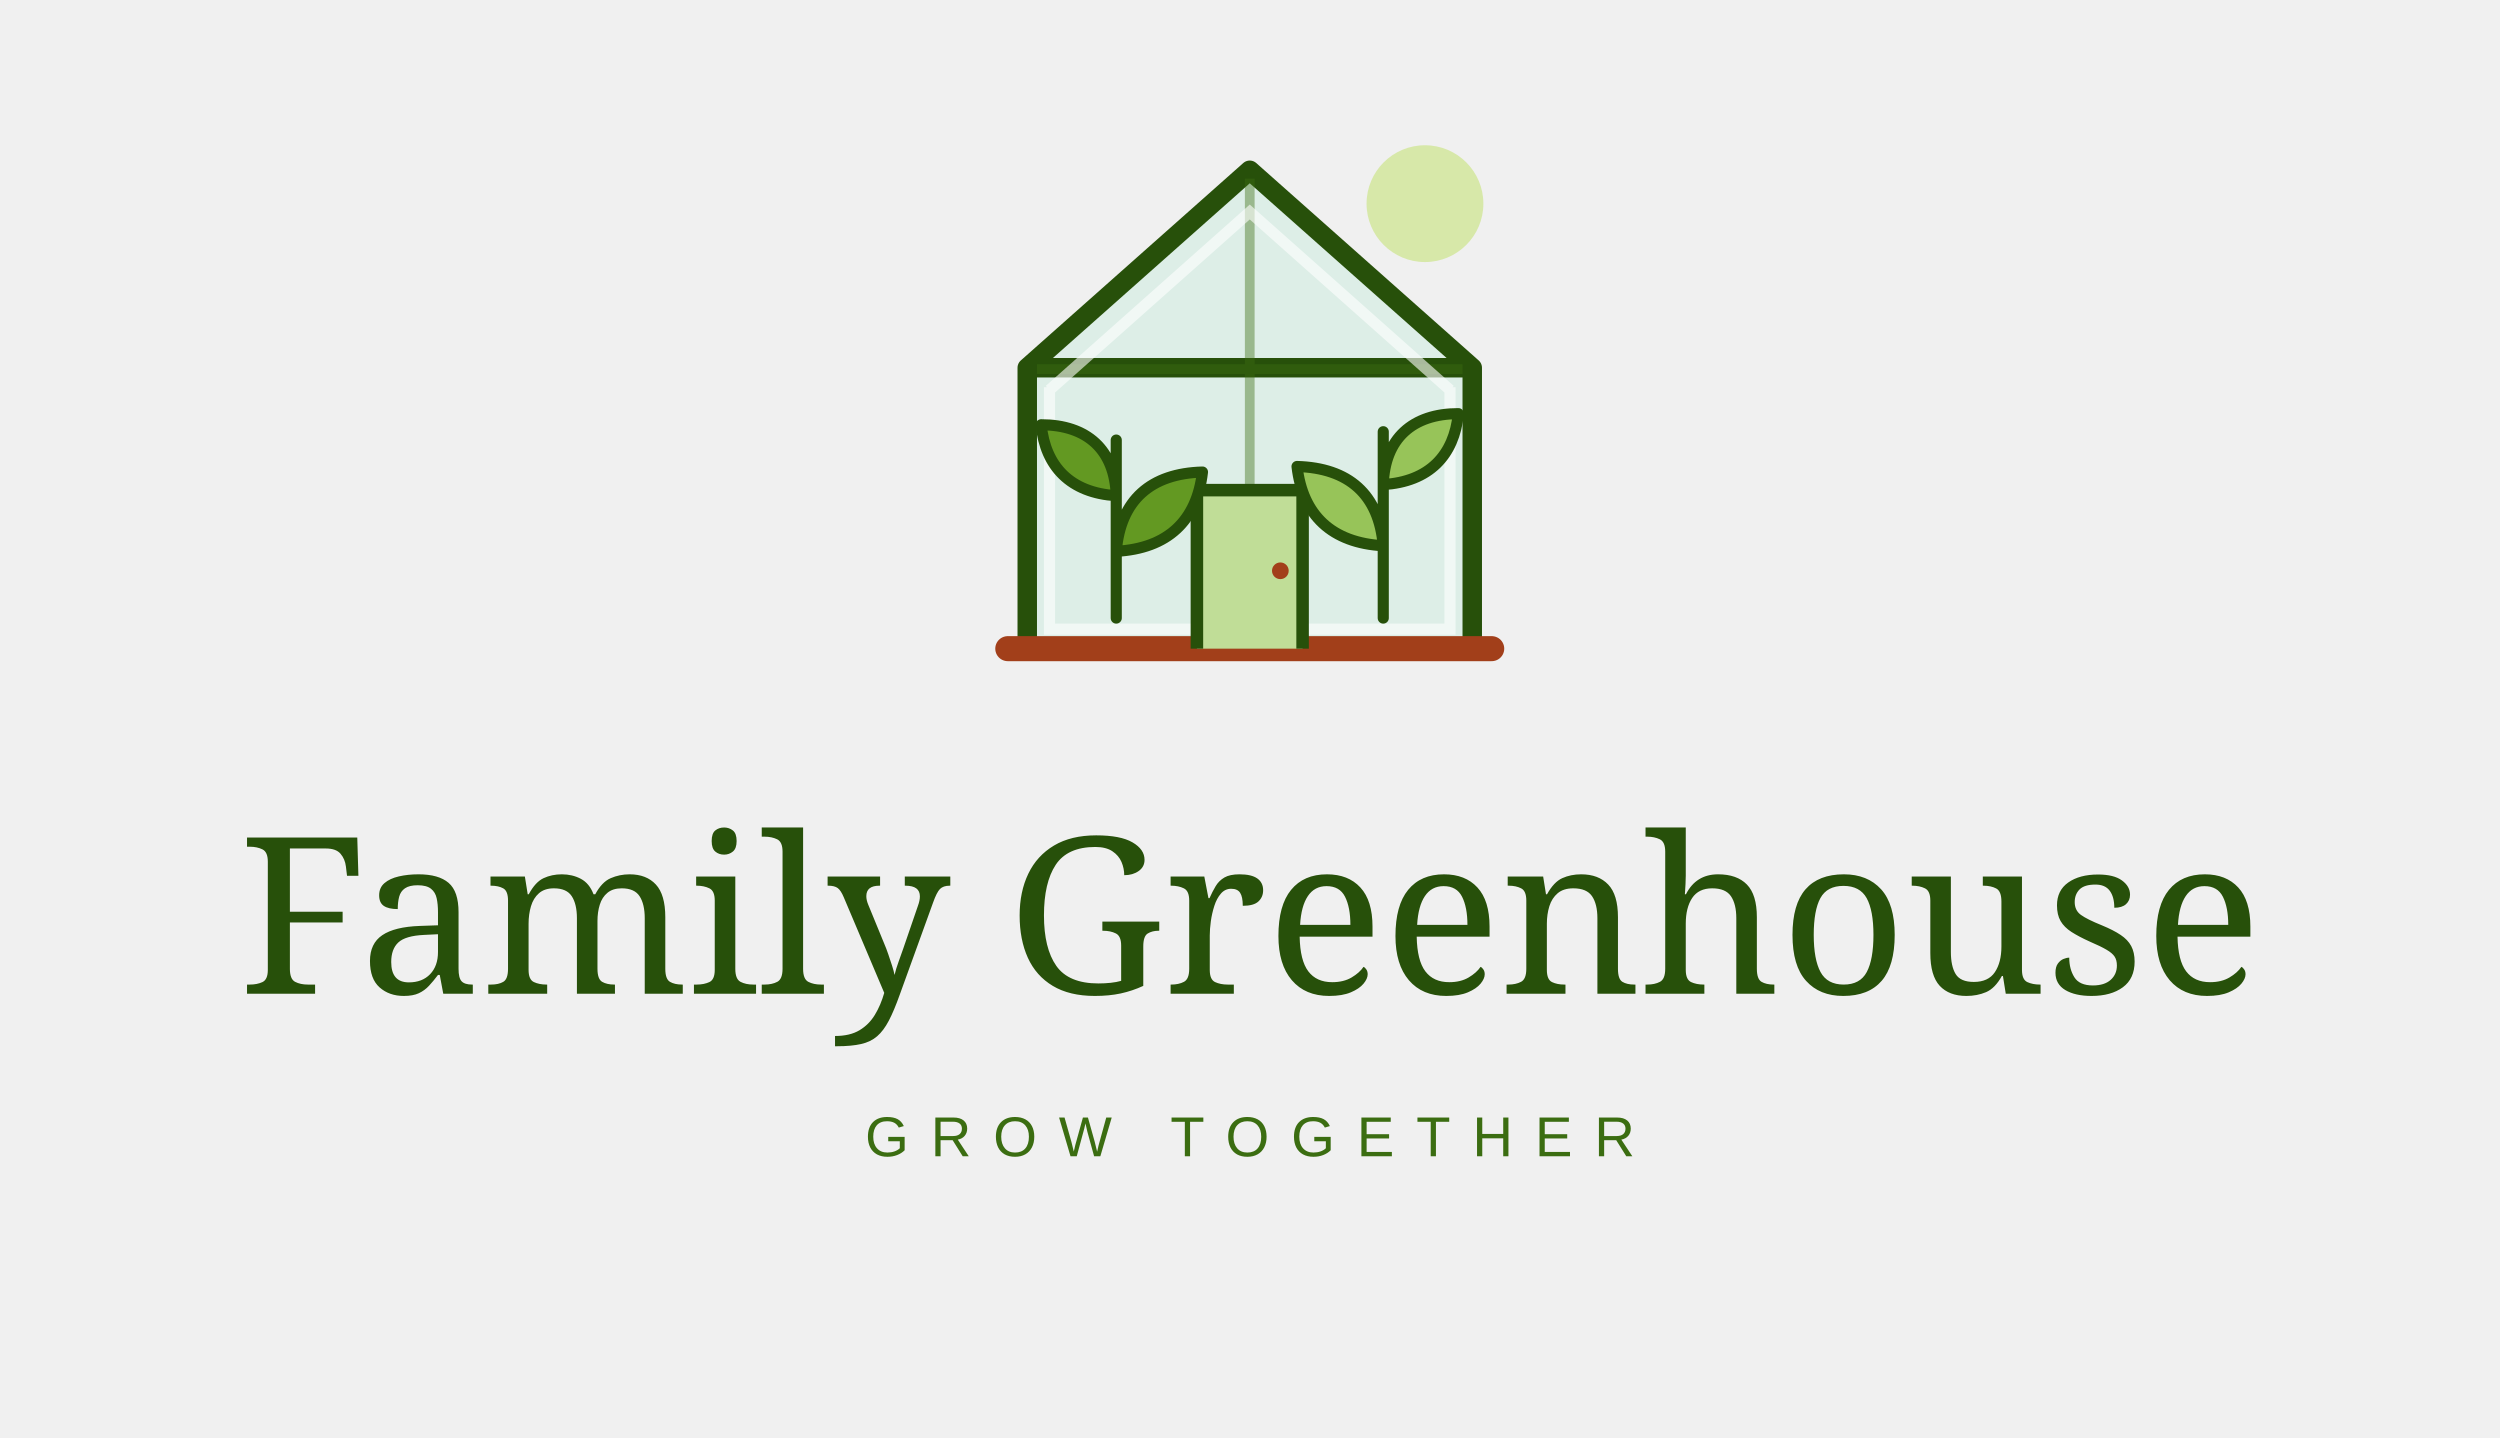
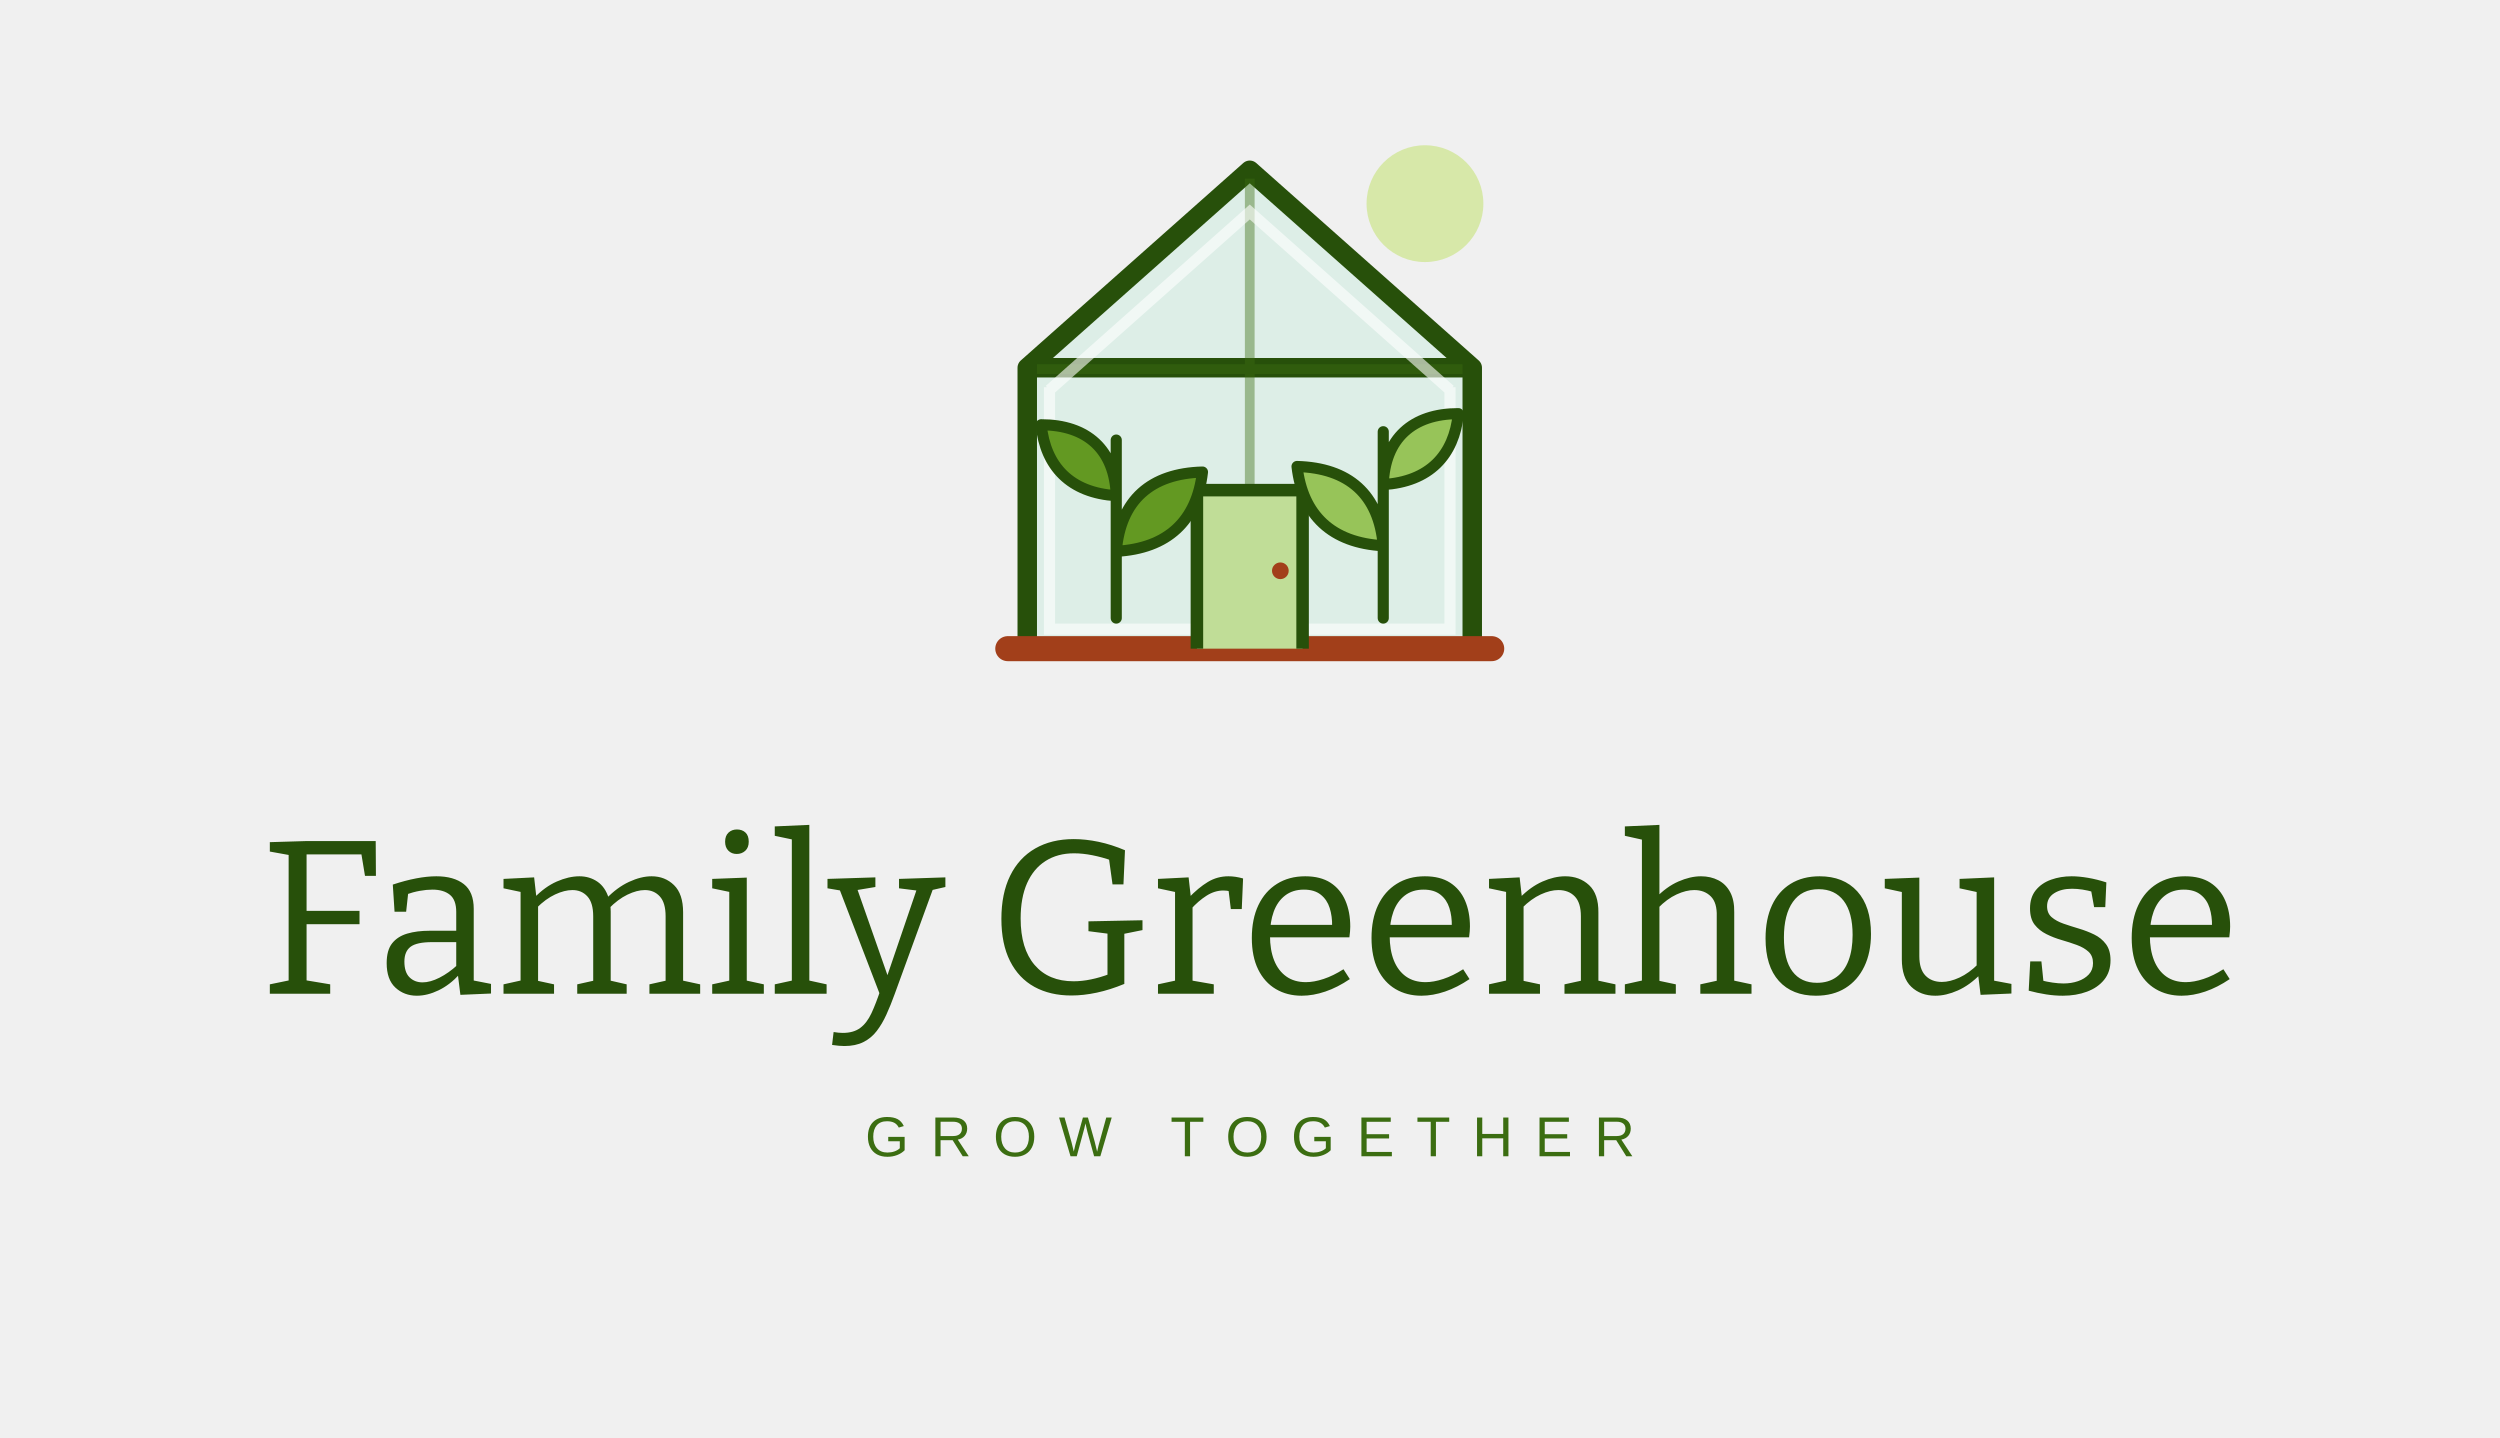
<svg xmlns="http://www.w3.org/2000/svg" viewBox="0 0 800 460" role="img" aria-labelledby="title desc">
  <defs>
    <style>
-       .wordmark { font-family: Gloock, Georgia, serif; font-size: 70px; font-weight: 400; fill: #27500A; }
      .tagline { font-family: "Instrument Sans", Arial, sans-serif; font-size: 18px; font-weight: 500; letter-spacing: 7px; fill: #3B6D11; }
    </style>
  </defs>
  <g transform="translate(286 18) scale(.445)">
    <circle cx="382" cy="106" r="42" fill="#D7E8A9" />
    <path d="M96 224 256 82l160 142v202H96Z" fill="#DDEEE7" />
    <path d="M96 224 256 82l160 142M96 224h320v202H96Z" fill="none" stroke="#27500A" stroke-width="14" stroke-linejoin="round" />
    <path d="M256 88v338M103 225h306" fill="none" stroke="#3B6D11" stroke-width="7" opacity=".42" />
    <path d="M112 238v174h288V238M112 240 256 112l144 128" fill="none" stroke="#FFFFFF" stroke-width="8" opacity=".6" />
    <path d="M82 426h348" stroke="#A23F1A" stroke-width="18" stroke-linecap="round" />
    <path d="M218 426V312h76v114" fill="#C0DD97" stroke="#27500A" stroke-width="9" stroke-linejoin="round" />
    <circle cx="278" cy="370" r="6" fill="#A23F1A" />
    <path d="M160 404V276M160 316c-33-2-51-21-54-51 33 0 53 18 54 51Zm0 40c37-2 58-22 62-57-37 1-59 20-62 57Z" fill="#639922" stroke="#27500A" stroke-width="8" stroke-linecap="round" stroke-linejoin="round" />
    <path d="M352 404V270M352 308c33-2 51-21 54-51-33 0-53 18-54 51Zm0 44c-37-2-58-22-62-57 37 1 59 20 62 57Z" fill="#97C459" stroke="#27500A" stroke-width="8" stroke-linecap="round" stroke-linejoin="round" />
  </g>
-   <text x="400" y="318" text-anchor="middle" class="wordmark">Family Greenhouse</text>
+   <path id="bitter-wordmark-outline" data-font-family="Bitter" aria-hidden="true" fill="#27500A" transform="translate(82.915 318) scale(1 -1)" d="       M3.43,0L3.43,3.01L10.22,4.41L9.45,3.43L9.45,45.5L10.43,44.24L3.43,45.5L3.43,48.51L15.12,48.86L37.31,48.86L37.38,37.73L33.88,37.73L32.62,45.36L33.81,44.59L14.14,44.59L15.19,45.64L15.19,25.55L14.14,26.53L32.13,26.53L32.13,22.26L14.14,22.26L15.19,23.24L15.19,3.43L14.35,4.41L22.75,3.01L22.75,0L3.43,0Z       M68.68,3.15L67.77,4.41L74.21,3.15L74.21,0.07L64.41,-0.35L63.57,6.37L64.06,6.16Q60.98,2.8 57.41,1.09Q53.84,-0.63 50.48,-0.63Q46.42,-0.63 43.62,1.96Q40.82,4.55 40.82,9.8Q40.82,13.93 42.57,16.14Q44.32,18.34 47.4,19.25Q50.48,20.16 54.54,20.16L63.71,20.16L63.08,19.46L63.08,26.18Q63.08,30.03 61.05,31.67Q59.02,33.32 55.45,33.32Q53.56,33.32 51.42,32.93Q49.29,32.55 46.91,31.71L47.75,32.62L47.05,26.25L43.34,26.25L42.78,34.93Q46.77,36.26 50.27,36.92Q53.77,37.59 56.71,37.59Q62.31,37.59 65.49,35.1Q68.68,32.62 68.68,27.16L68.68,3.15ZM46.49,10.29Q46.49,6.86 48.14,5.25Q49.78,3.64 52.3,3.64Q54.75,3.64 57.72,5.14Q60.7,6.65 63.5,9.24L63.08,7.77L63.08,17.15L63.71,16.52L55.38,16.52Q50.41,16.52 48.45,15.02Q46.49,13.51 46.49,10.29Z       M111.88,30.59L111.11,30.45Q114.54,34.02 118.39,35.81Q122.24,37.59 125.6,37.59Q129.87,37.59 132.77,34.76Q135.68,31.92 135.68,26.04L135.68,3.36L134.98,4.34L141.14,3.01L141.14,0L124.9,0L124.9,3.01L130.85,4.34L130.08,3.29L130.08,24.78Q130.08,29.12 128.22,31.15Q126.37,33.18 123.43,33.18Q120.91,33.18 117.86,31.71Q114.82,30.24 111.88,27.23L112.37,28.56Q112.44,27.93 112.47,27.37Q112.51,26.81 112.51,26.25L112.51,3.36L111.81,4.34L117.62,3.01L117.62,0L101.8,0L101.8,3.01L107.75,4.34L106.91,3.29L106.91,24.78Q106.91,29.12 105.05,31.15Q103.2,33.18 100.26,33.18Q97.74,33.18 94.73,31.78Q91.72,30.38 88.78,27.44L89.27,28.49L89.27,3.29L88.57,4.27L94.38,3.01L94.38,0L78.21,0L78.21,3.01L84.51,4.41L83.67,3.36L83.67,33.46L84.51,32.41L78.21,33.74L78.21,36.75L88.01,37.24L88.78,30.38L88.01,30.66Q91.44,34.23 95.25,35.91Q99.07,37.59 102.5,37.59Q105.72,37.59 108.24,35.88Q110.76,34.16 111.88,30.59Z       M156.05,3.57L155.42,4.34L161.51,3.01L161.51,0L144.99,0L144.99,3.01L151.08,4.34L150.45,3.57L150.45,33.11L151.01,32.48L144.99,33.74L144.99,36.75L156.05,37.17L156.05,3.57ZM152.83,44.73Q151.22,44.73 150.17,45.78Q149.12,46.83 149.12,48.65Q149.12,50.54 150.2,51.56Q151.29,52.57 152.9,52.57Q154.58,52.57 155.63,51.59Q156.68,50.61 156.68,48.65Q156.68,46.76 155.56,45.74Q154.44,44.73 152.83,44.73Z       M176.07,3.57L175.51,4.34L181.6,3.01L181.6,0L165.01,0L165.01,3.01L171.1,4.34L170.47,3.57L170.47,49.91L171.03,49.28L165.01,50.54L165.01,53.55L176.07,54.04L176.07,3.57Z       M183.35,-16.38L183.84,-12.25Q184.68,-12.39 185.41,-12.46Q186.15,-12.53 186.78,-12.53Q190.21,-12.53 192.34,-10.95Q194.48,-9.38 195.95,-6.23Q197.42,-3.08 198.96,1.61L198.75,-0.49L185.66,33.6L186.43,32.97L181.88,33.74L181.88,36.75L197.21,37.24L197.21,34.16L190.91,33.11L191.33,33.74L201.76,3.99L200.5,4.27L210.51,33.6L210.93,32.97L204.77,33.74L204.77,36.75L219.61,37.24L219.61,34.16L214.71,33.04L215.69,33.67L203.37,-0.14Q202.11,-3.64 200.74,-6.65Q199.38,-9.66 197.63,-11.93Q195.88,-14.21 193.36,-15.47Q190.84,-16.73 187.27,-16.73Q185.66,-16.73 183.35,-16.38Z       M259.93,-0.56Q253.14,-0.56 248.1,2.2Q243.06,4.97 240.29,10.47Q237.53,15.96 237.53,23.94Q237.53,32.06 240.33,37.76Q243.13,43.47 248.34,46.48Q253.56,49.49 260.7,49.49Q264.48,49.49 268.64,48.62Q272.81,47.74 277.08,45.92L276.59,35L273.09,35L271.9,43.61L272.81,42.63Q269.87,43.68 266.72,44.31Q263.57,44.94 260.77,44.94Q255.52,44.94 251.67,42.49Q247.82,40.04 245.75,35.39Q243.69,30.73 243.69,24.08Q243.69,14.42 248.17,9.2Q252.65,3.99 260.63,3.99Q263.29,3.99 266.19,4.59Q269.1,5.18 272.25,6.37L271.48,5.04L271.48,20.16L272.53,19.11L265.39,20.02L265.39,23.17L282.68,23.52L282.68,20.37L276.1,19.04L276.87,20.16L276.87,3.15Q272.32,1.26 268.05,0.35Q263.78,-0.56 259.93,-0.56Z       M287.64,0L287.64,3.01L293.8,4.34L293.1,3.29L293.1,33.46L293.87,32.41L287.64,33.74L287.64,36.75L297.44,37.24L298.21,30.38L297.44,30.66Q300.59,33.95 303.6,35.77Q306.61,37.59 310.18,37.59Q312.42,37.59 314.87,36.89L314.45,27.09L310.95,27.09L310.11,34.02L310.74,32.76Q310.25,32.9 309.69,32.97Q309.13,33.04 308.57,33.04Q305.77,33.04 303.15,31.36Q300.52,29.68 298.14,27.02L298.7,28.7L298.7,3.29L297.86,4.34L305.49,3.01L305.49,0L287.64,0Z       M333.63,-0.63Q328.94,-0.63 325.34,1.51Q321.73,3.64 319.7,7.77Q317.67,11.9 317.67,17.85Q317.67,23.94 319.77,28.35Q321.87,32.76 325.72,35.17Q329.57,37.59 334.75,37.59Q339.65,37.59 342.84,35.53Q346.02,33.46 347.6,29.82Q349.17,26.18 349.17,21.49Q349.17,20.72 349.1,19.95Q349.03,19.18 348.89,18.06L321.94,18.06L321.94,22.05L343.99,22.05L343.36,21.63Q343.43,24.78 342.59,27.44Q341.75,30.1 339.72,31.71Q337.69,33.32 334.33,33.32Q330.76,33.32 328.31,31.43Q325.86,29.54 324.67,26.25Q323.48,22.96 323.48,18.62Q323.48,14 324.81,10.68Q326.14,7.35 328.7,5.53Q331.25,3.71 334.96,3.71Q337.55,3.71 340.63,4.73Q343.71,5.74 347,7.84L349.03,4.69Q345.11,2.03 341.19,0.7Q337.27,-0.63 333.63,-0.63Z       M371.93,-0.63Q367.24,-0.63 363.63,1.51Q360.03,3.64 358,7.77Q355.97,11.9 355.97,17.85Q355.97,23.94 358.07,28.35Q360.17,32.76 364.02,35.17Q367.87,37.59 373.05,37.59Q377.95,37.59 381.13,35.53Q384.32,33.46 385.89,29.82Q387.47,26.18 387.47,21.49Q387.47,20.72 387.4,19.95Q387.33,19.18 387.19,18.06L360.24,18.06L360.24,22.05L382.29,22.05L381.66,21.63Q381.73,24.78 380.89,27.44Q380.05,30.1 378.02,31.71Q375.99,33.32 372.63,33.32Q369.06,33.32 366.61,31.43Q364.16,29.54 362.97,26.25Q361.78,22.96 361.78,18.62Q361.78,14 363.11,10.68Q364.44,7.35 366.99,5.53Q369.55,3.71 373.26,3.71Q375.85,3.71 378.93,4.73Q382.01,5.74 385.3,7.84L387.33,4.69Q383.41,2.03 379.49,0.7Q375.57,-0.63 371.93,-0.63Z       M393.57,0L393.57,3.01L399.87,4.41L399.03,3.36L399.03,33.46L399.87,32.41L393.57,33.74L393.57,36.75L403.37,37.24L404.14,30.38L403.37,30.66Q406.87,34.23 410.68,35.91Q414.5,37.59 417.93,37.59Q422.55,37.59 425.59,34.76Q428.64,31.92 428.57,25.97L428.57,3.36L427.87,4.34L434.03,3.01L434.03,0L417.72,0L417.72,3.01L423.81,4.34L422.97,3.29L422.97,24.78Q422.97,29.12 421.01,31.15Q419.05,33.18 415.76,33.18Q413.17,33.18 410.12,31.78Q407.08,30.38 404.14,27.44L404.63,28.56L404.63,3.29L403.93,4.27L409.88,3.01L409.88,0L393.57,0Z       M437.04,0L437.04,3.01L443.34,4.41L442.5,3.36L442.5,50.26L443.34,49.14L437.04,50.54L437.04,53.55L448.1,54.04L448.1,30.38L446.91,30.66Q450.34,34.23 454.15,35.91Q457.97,37.59 461.4,37.59Q464.48,37.59 466.93,36.33Q469.38,35.07 470.74,32.51Q472.11,29.96 472.04,26.04L472.04,3.36L471.34,4.34L477.57,3.01L477.57,0L461.19,0L461.19,3.01L467.28,4.34L466.44,3.29L466.44,24.78Q466.58,29.12 464.55,31.15Q462.52,33.18 459.23,33.18Q456.64,33.18 453.59,31.78Q450.55,30.38 447.61,27.37L448.1,28.56L448.1,3.29L447.4,4.27L453.35,3.01L453.35,0L437.04,0Z       M499.35,37.59Q507.05,37.59 511.42,32.76Q515.8,27.93 515.8,19.11Q515.8,13.16 513.66,8.72Q511.53,4.27 507.61,1.82Q503.69,-0.63 498.16,-0.63Q490.6,-0.63 486.33,4.09Q482.06,8.82 482.06,17.71Q482.06,23.87 484.12,28.31Q486.19,32.76 490.07,35.17Q493.96,37.59 499.35,37.59ZM499.07,33.46Q493.68,33.46 490.81,29.4Q487.94,25.34 487.94,17.99Q487.94,10.78 490.67,7.14Q493.4,3.5 498.51,3.5Q502.22,3.5 504.77,5.36Q507.33,7.21 508.62,10.64Q509.92,14.07 509.92,18.83Q509.92,25.97 507.08,29.72Q504.25,33.46 499.07,33.46Z       M536.38,-0.63Q531.69,-0.63 528.68,2.24Q525.67,5.11 525.67,11.06L525.67,33.39L526.37,32.41L520.21,33.74L520.21,36.75L531.27,37.17L531.27,12.04Q531.27,7.84 533.23,5.81Q535.19,3.78 538.48,3.78Q541.07,3.78 544.11,5.18Q547.16,6.58 550.1,9.52L549.61,8.26L549.61,33.53L550.31,32.41L544.15,33.74L544.15,36.75L555.21,37.24L555.21,3.43L554.37,4.34L560.74,3.15L560.74,0.07L550.87,-0.35L550.03,6.58L550.87,6.3Q547.37,2.73 543.59,1.05Q539.81,-0.63 536.38,-0.63Z       M572.15,28Q572.15,25.76 573.62,24.5Q575.09,23.24 577.4,22.43Q579.71,21.63 582.3,20.86Q584.89,20.09 587.2,18.97Q589.51,17.85 590.98,15.89Q592.45,13.93 592.45,10.71Q592.45,7 590.42,4.48Q588.39,1.96 584.93,0.67Q581.46,-0.63 577.19,-0.63Q574.6,-0.63 571.87,-0.21Q569.14,0.21 566.27,0.98L566.76,10.36L570.33,10.36L571.03,3.5L570.4,4.27Q572.01,3.85 573.9,3.57Q575.79,3.29 577.4,3.29Q579.92,3.29 582.06,4.03Q584.19,4.76 585.52,6.2Q586.85,7.63 586.85,9.8Q586.85,12.11 585.42,13.44Q583.98,14.77 581.67,15.61Q579.36,16.45 576.81,17.19Q574.25,17.92 571.94,19.08Q569.63,20.23 568.16,22.12Q566.69,24.01 566.69,27.3Q566.69,30.87 568.55,33.15Q570.4,35.42 573.45,36.51Q576.49,37.59 579.99,37.59Q582.37,37.59 585.24,37.1Q588.11,36.61 591.12,35.63L590.77,27.72L587.2,27.72L586.15,33.53L586.99,32.55Q583.35,33.6 580.13,33.6Q576.7,33.6 574.43,32.17Q572.15,30.73 572.15,28Z       M615.2,-0.63Q610.51,-0.63 606.9,1.51Q603.29,3.64 601.27,7.77Q599.23,11.9 599.23,17.85Q599.23,23.94 601.34,28.35Q603.43,32.76 607.28,35.17Q611.14,37.59 616.32,37.59Q621.22,37.59 624.4,35.53Q627.59,33.46 629.16,29.82Q630.73,26.18 630.73,21.49Q630.73,20.72 630.66,19.95Q630.59,19.18 630.46,18.06L603.51,18.06L603.51,22.05L625.55,22.05L624.92,21.63Q624.99,24.78 624.16,27.44Q623.32,30.1 621.28,31.71Q619.26,33.32 615.9,33.32Q612.33,33.32 609.88,31.43Q607.42,29.54 606.23,26.25Q605.04,22.96 605.04,18.62Q605.04,14 606.38,10.68Q607.71,7.35 610.26,5.53Q612.82,3.71 616.53,3.71Q619.11,3.71 622.2,4.73Q625.28,5.74 628.57,7.84L630.59,4.69Q626.67,2.03 622.76,0.7Q618.84,-0.63 615.2,-0.63Z     " />
  <text x="400" y="370" text-anchor="middle" class="tagline">GROW TOGETHER</text>
</svg>
